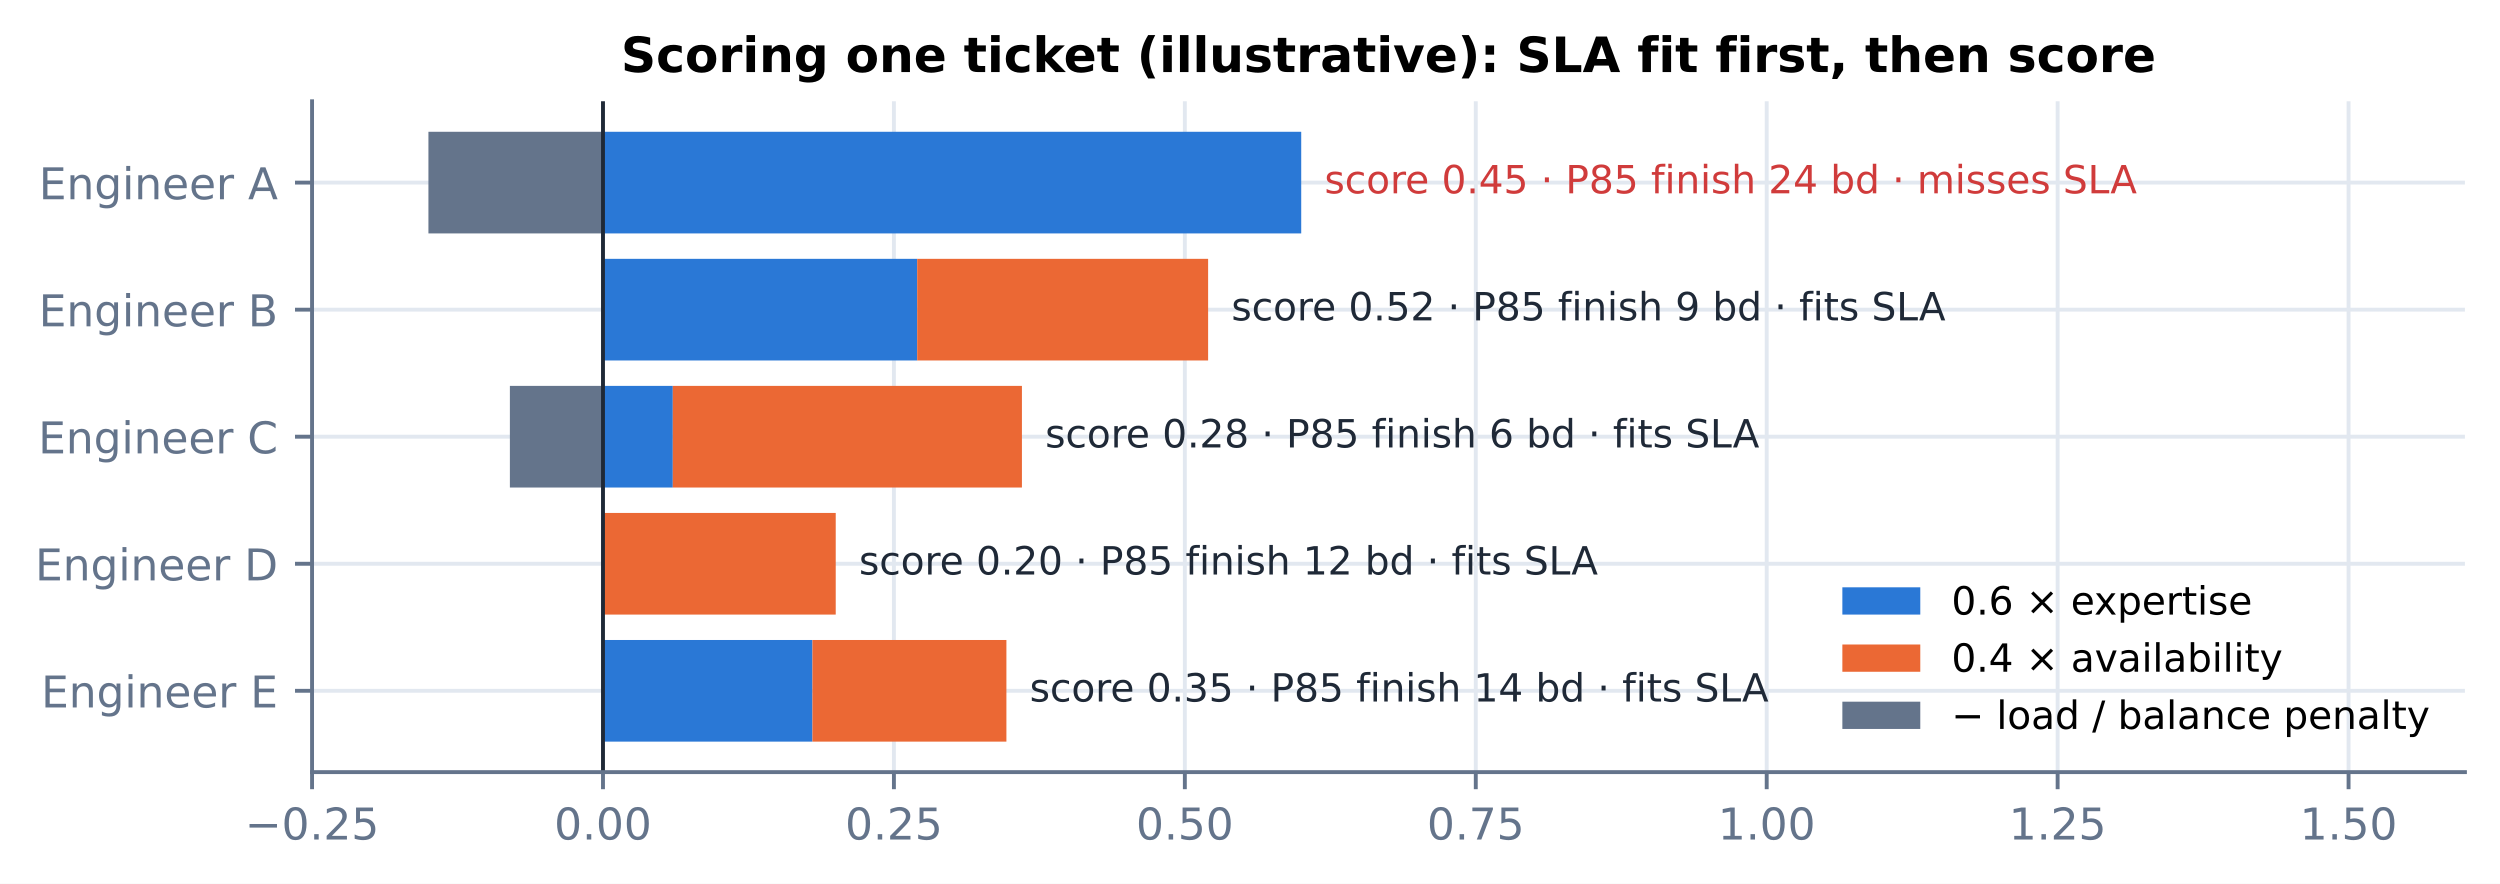
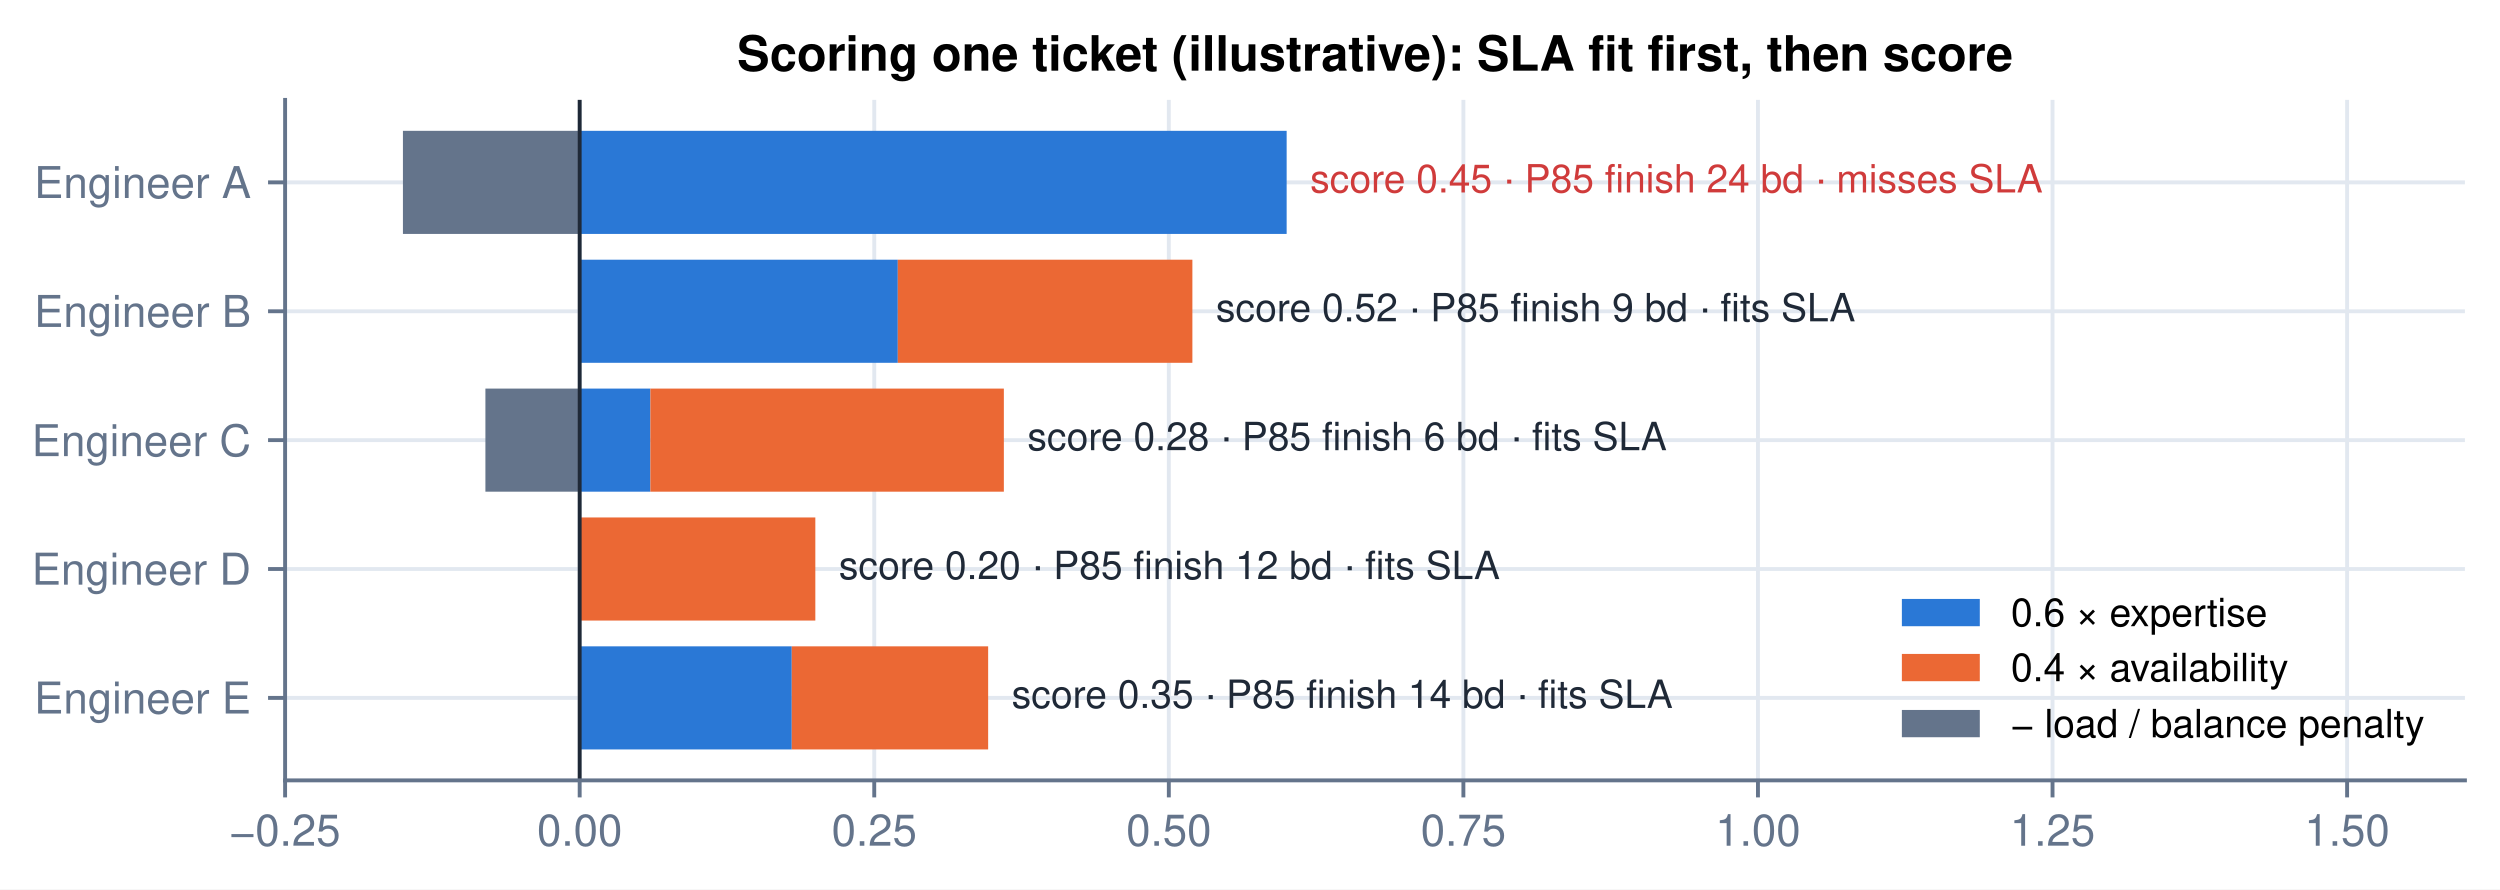
- <svg xmlns="http://www.w3.org/2000/svg" xmlns:xlink="http://www.w3.org/1999/xlink" width="513.325pt" height="181.451pt" viewBox="0 0 513.325 181.451" version="1.1">
+ <svg xmlns="http://www.w3.org/2000/svg" xmlns:xlink="http://www.w3.org/1999/xlink" width="513.266pt" height="182.615pt" viewBox="0 0 513.266 182.615" version="1.1">
  <defs>
    <style type="text/css">*{stroke-linejoin: round; stroke-linecap: butt}</style>
  </defs>
  <g id="figure_1">
    <g id="patch_1">
-       <path d="M 0 181.451  L 513.325 181.451  L 513.325 0  L 0 0  z " style="fill: #ffffff" />
+       <path d="M 0 182.615  L 513.266 182.615  L 513.266 0  L 0 0  z " style="fill: #ffffff" />
    </g>
    <g id="axes_1">
      <g id="patch_2">
-         <path d="M 64.074 158.54  L 506.125 158.54  L 506.125 20.798  L 64.074 20.798  z " style="fill: #ffffff" />
+         <path d="M 58.533 160.215  L 506.066 160.215  L 506.066 20.509  L 58.533 20.509  z " style="fill: #ffffff" />
      </g>
      <g id="matplotlib.axis_1">
        <g id="xtick_1">
          <g id="line2d_1">
-             <path d="M 64.074 158.54  L 64.074 20.798  " clip-path="url(#p03ee2d20ab)" style="fill: none; stroke: #e2e8f0; stroke-width: 0.8; stroke-linecap: square" />
+             <path d="M 58.533 160.215  L 58.533 20.509  " clip-path="url(#pfd26eb3521)" style="fill: none; stroke: #e2e8f0; stroke-width: 0.8; stroke-linecap: square" />
          </g>
          <g id="line2d_2">
            <defs>
-               <path id="m7f875e1578" d="M 0 0  L 0 3.5  " style="stroke: #64748b; stroke-width: 0.8" />
+               <path id="me3fd649a93" d="M 0 0  L 0 3.5  " style="stroke: #64748b; stroke-width: 0.8" />
            </defs>
            <g>
-               <use xlink:href="#m7f875e1578" x="64.074" y="158.54" style="fill: #64748b; stroke: #64748b; stroke-width: 0.8" />
+               <use xlink:href="#me3fd649a93" x="58.533" y="160.215" style="fill: #64748b; stroke: #64748b; stroke-width: 0.8" />
            </g>
          </g>
          <g id="text_1">
-             <text style="font-size: 9px; font-family: 'DejaVu Sans'; text-anchor: middle; fill: #64748b" x="64.074" y="172.379" transform="rotate(-0 64.07406 172.3788)">−0.25</text>
+             <text style="font-size: 9px; font-family: 'Helvetica Neue', 'Helvetica', 'Arial', 'DejaVu Sans', sans-serif; text-anchor: middle; fill: #64748b" x="58.533" y="173.641" transform="rotate(-0 58.53344 173.6414)">−0.25</text>
          </g>
        </g>
        <g id="xtick_2">
          <g id="line2d_3">
-             <path d="M 123.811 158.54  L 123.811 20.798  " clip-path="url(#p03ee2d20ab)" style="fill: none; stroke: #e2e8f0; stroke-width: 0.8; stroke-linecap: square" />
+             <path d="M 119.011 160.215  L 119.011 20.509  " clip-path="url(#pfd26eb3521)" style="fill: none; stroke: #e2e8f0; stroke-width: 0.8; stroke-linecap: square" />
          </g>
          <g id="line2d_4">
            <g>
-               <use xlink:href="#m7f875e1578" x="123.811" y="158.54" style="fill: #64748b; stroke: #64748b; stroke-width: 0.8" />
+               <use xlink:href="#me3fd649a93" x="119.011" y="160.215" style="fill: #64748b; stroke: #64748b; stroke-width: 0.8" />
            </g>
          </g>
          <g id="text_2">
-             <text style="font-size: 9px; font-family: 'DejaVu Sans'; text-anchor: middle; fill: #64748b" x="123.811" y="172.379" transform="rotate(-0 123.8107 172.3788)">0.00</text>
+             <text style="font-size: 9px; font-family: 'Helvetica Neue', 'Helvetica', 'Arial', 'DejaVu Sans', sans-serif; text-anchor: middle; fill: #64748b" x="119.011" y="173.641" transform="rotate(-0 119.0108 173.6414)">0.00</text>
          </g>
        </g>
        <g id="xtick_3">
          <g id="line2d_5">
-             <path d="M 183.547 158.54  L 183.547 20.798  " clip-path="url(#p03ee2d20ab)" style="fill: none; stroke: #e2e8f0; stroke-width: 0.8; stroke-linecap: square" />
+             <path d="M 179.488 160.215  L 179.488 20.509  " clip-path="url(#pfd26eb3521)" style="fill: none; stroke: #e2e8f0; stroke-width: 0.8; stroke-linecap: square" />
          </g>
          <g id="line2d_6">
            <g>
-               <use xlink:href="#m7f875e1578" x="183.547" y="158.54" style="fill: #64748b; stroke: #64748b; stroke-width: 0.8" />
+               <use xlink:href="#me3fd649a93" x="179.488" y="160.215" style="fill: #64748b; stroke: #64748b; stroke-width: 0.8" />
            </g>
          </g>
          <g id="text_3">
-             <text style="font-size: 9px; font-family: 'DejaVu Sans'; text-anchor: middle; fill: #64748b" x="183.547" y="172.379" transform="rotate(-0 183.5473 172.3788)">0.25</text>
+             <text style="font-size: 9px; font-family: 'Helvetica Neue', 'Helvetica', 'Arial', 'DejaVu Sans', sans-serif; text-anchor: middle; fill: #64748b" x="179.488" y="173.641" transform="rotate(-0 179.4882 173.6414)">0.25</text>
          </g>
        </g>
        <g id="xtick_4">
          <g id="line2d_7">
-             <path d="M 243.284 158.54  L 243.284 20.798  " clip-path="url(#p03ee2d20ab)" style="fill: none; stroke: #e2e8f0; stroke-width: 0.8; stroke-linecap: square" />
+             <path d="M 239.966 160.215  L 239.966 20.509  " clip-path="url(#pfd26eb3521)" style="fill: none; stroke: #e2e8f0; stroke-width: 0.8; stroke-linecap: square" />
          </g>
          <g id="line2d_8">
            <g>
-               <use xlink:href="#m7f875e1578" x="243.284" y="158.54" style="fill: #64748b; stroke: #64748b; stroke-width: 0.8" />
+               <use xlink:href="#me3fd649a93" x="239.966" y="160.215" style="fill: #64748b; stroke: #64748b; stroke-width: 0.8" />
            </g>
          </g>
          <g id="text_4">
-             <text style="font-size: 9px; font-family: 'DejaVu Sans'; text-anchor: middle; fill: #64748b" x="243.284" y="172.379" transform="rotate(-0 243.2839 172.3788)">0.50</text>
+             <text style="font-size: 9px; font-family: 'Helvetica Neue', 'Helvetica', 'Arial', 'DejaVu Sans', sans-serif; text-anchor: middle; fill: #64748b" x="239.966" y="173.641" transform="rotate(-0 239.9656 173.6414)">0.50</text>
          </g>
        </g>
        <g id="xtick_5">
          <g id="line2d_9">
-             <path d="M 303.021 158.54  L 303.021 20.798  " clip-path="url(#p03ee2d20ab)" style="fill: none; stroke: #e2e8f0; stroke-width: 0.8; stroke-linecap: square" />
+             <path d="M 300.443 160.215  L 300.443 20.509  " clip-path="url(#pfd26eb3521)" style="fill: none; stroke: #e2e8f0; stroke-width: 0.8; stroke-linecap: square" />
          </g>
          <g id="line2d_10">
            <g>
-               <use xlink:href="#m7f875e1578" x="303.021" y="158.54" style="fill: #64748b; stroke: #64748b; stroke-width: 0.8" />
+               <use xlink:href="#me3fd649a93" x="300.443" y="160.215" style="fill: #64748b; stroke: #64748b; stroke-width: 0.8" />
            </g>
          </g>
          <g id="text_5">
-             <text style="font-size: 9px; font-family: 'DejaVu Sans'; text-anchor: middle; fill: #64748b" x="303.021" y="172.379" transform="rotate(-0 303.0205 172.3788)">0.75</text>
+             <text style="font-size: 9px; font-family: 'Helvetica Neue', 'Helvetica', 'Arial', 'DejaVu Sans', sans-serif; text-anchor: middle; fill: #64748b" x="300.443" y="173.641" transform="rotate(-0 300.443 173.6414)">0.75</text>
          </g>
        </g>
        <g id="xtick_6">
          <g id="line2d_11">
-             <path d="M 362.757 158.54  L 362.757 20.798  " clip-path="url(#p03ee2d20ab)" style="fill: none; stroke: #e2e8f0; stroke-width: 0.8; stroke-linecap: square" />
+             <path d="M 360.92 160.215  L 360.92 20.509  " clip-path="url(#pfd26eb3521)" style="fill: none; stroke: #e2e8f0; stroke-width: 0.8; stroke-linecap: square" />
          </g>
          <g id="line2d_12">
            <g>
-               <use xlink:href="#m7f875e1578" x="362.757" y="158.54" style="fill: #64748b; stroke: #64748b; stroke-width: 0.8" />
+               <use xlink:href="#me3fd649a93" x="360.92" y="160.215" style="fill: #64748b; stroke: #64748b; stroke-width: 0.8" />
            </g>
          </g>
          <g id="text_6">
-             <text style="font-size: 9px; font-family: 'DejaVu Sans'; text-anchor: middle; fill: #64748b" x="362.757" y="172.379" transform="rotate(-0 362.7571 172.3788)">1.00</text>
+             <text style="font-size: 9px; font-family: 'Helvetica Neue', 'Helvetica', 'Arial', 'DejaVu Sans', sans-serif; text-anchor: middle; fill: #64748b" x="360.92" y="173.641" transform="rotate(-0 360.9204 173.6414)">1.00</text>
          </g>
        </g>
        <g id="xtick_7">
          <g id="line2d_13">
-             <path d="M 422.494 158.54  L 422.494 20.798  " clip-path="url(#p03ee2d20ab)" style="fill: none; stroke: #e2e8f0; stroke-width: 0.8; stroke-linecap: square" />
+             <path d="M 421.398 160.215  L 421.398 20.509  " clip-path="url(#pfd26eb3521)" style="fill: none; stroke: #e2e8f0; stroke-width: 0.8; stroke-linecap: square" />
          </g>
          <g id="line2d_14">
            <g>
-               <use xlink:href="#m7f875e1578" x="422.494" y="158.54" style="fill: #64748b; stroke: #64748b; stroke-width: 0.8" />
+               <use xlink:href="#me3fd649a93" x="421.398" y="160.215" style="fill: #64748b; stroke: #64748b; stroke-width: 0.8" />
            </g>
          </g>
          <g id="text_7">
-             <text style="font-size: 9px; font-family: 'DejaVu Sans'; text-anchor: middle; fill: #64748b" x="422.494" y="172.379" transform="rotate(-0 422.4937 172.3788)">1.25</text>
+             <text style="font-size: 9px; font-family: 'Helvetica Neue', 'Helvetica', 'Arial', 'DejaVu Sans', sans-serif; text-anchor: middle; fill: #64748b" x="421.398" y="173.641" transform="rotate(-0 421.3978 173.6414)">1.25</text>
          </g>
        </g>
        <g id="xtick_8">
          <g id="line2d_15">
-             <path d="M 482.23 158.54  L 482.23 20.798  " clip-path="url(#p03ee2d20ab)" style="fill: none; stroke: #e2e8f0; stroke-width: 0.8; stroke-linecap: square" />
+             <path d="M 481.875 160.215  L 481.875 20.509  " clip-path="url(#pfd26eb3521)" style="fill: none; stroke: #e2e8f0; stroke-width: 0.8; stroke-linecap: square" />
          </g>
          <g id="line2d_16">
            <g>
-               <use xlink:href="#m7f875e1578" x="482.23" y="158.54" style="fill: #64748b; stroke: #64748b; stroke-width: 0.8" />
+               <use xlink:href="#me3fd649a93" x="481.875" y="160.215" style="fill: #64748b; stroke: #64748b; stroke-width: 0.8" />
            </g>
          </g>
          <g id="text_8">
-             <text style="font-size: 9px; font-family: 'DejaVu Sans'; text-anchor: middle; fill: #64748b" x="482.23" y="172.379" transform="rotate(-0 482.2303 172.3788)">1.50</text>
+             <text style="font-size: 9px; font-family: 'Helvetica Neue', 'Helvetica', 'Arial', 'DejaVu Sans', sans-serif; text-anchor: middle; fill: #64748b" x="481.875" y="173.641" transform="rotate(-0 481.8752 173.6414)">1.50</text>
          </g>
        </g>
      </g>
      <g id="matplotlib.axis_2">
        <g id="ytick_1">
          <g id="line2d_17">
-             <path d="M 64.074 37.494  L 506.125 37.494  " clip-path="url(#p03ee2d20ab)" style="fill: none; stroke: #e2e8f0; stroke-width: 0.8; stroke-linecap: square" />
+             <path d="M 58.533 37.443  L 506.066 37.443  " clip-path="url(#pfd26eb3521)" style="fill: none; stroke: #e2e8f0; stroke-width: 0.8; stroke-linecap: square" />
          </g>
          <g id="line2d_18">
            <defs>
-               <path id="m91cae429a7" d="M 0 0  L -3.5 0  " style="stroke: #64748b; stroke-width: 0.8" />
+               <path id="mccc574ca3f" d="M 0 0  L -3.5 0  " style="stroke: #64748b; stroke-width: 0.8" />
            </defs>
            <g>
-               <use xlink:href="#m91cae429a7" x="64.074" y="37.494" style="fill: #64748b; stroke: #64748b; stroke-width: 0.8" />
+               <use xlink:href="#mccc574ca3f" x="58.533" y="37.443" style="fill: #64748b; stroke: #64748b; stroke-width: 0.8" />
            </g>
          </g>
          <g id="text_9">
-             <text style="font-size: 9px; font-family: 'DejaVu Sans'; text-anchor: end; fill: #64748b" x="57.074" y="40.914" transform="rotate(-0 57.07406 40.91371)">Engineer A</text>
+             <text style="font-size: 9px; font-family: 'Helvetica Neue', 'Helvetica', 'Arial', 'DejaVu Sans', sans-serif; text-anchor: end; fill: #64748b" x="51.533" y="40.657" transform="rotate(-0 51.53344 40.65665)">Engineer A</text>
          </g>
        </g>
        <g id="ytick_2">
          <g id="line2d_19">
-             <path d="M 64.074 63.582  L 506.125 63.582  " clip-path="url(#p03ee2d20ab)" style="fill: none; stroke: #e2e8f0; stroke-width: 0.8; stroke-linecap: square" />
+             <path d="M 58.533 63.903  L 506.066 63.903  " clip-path="url(#pfd26eb3521)" style="fill: none; stroke: #e2e8f0; stroke-width: 0.8; stroke-linecap: square" />
          </g>
          <g id="line2d_20">
            <g>
-               <use xlink:href="#m91cae429a7" x="64.074" y="63.582" style="fill: #64748b; stroke: #64748b; stroke-width: 0.8" />
+               <use xlink:href="#mccc574ca3f" x="58.533" y="63.903" style="fill: #64748b; stroke: #64748b; stroke-width: 0.8" />
            </g>
          </g>
          <g id="text_10">
-             <text style="font-size: 9px; font-family: 'DejaVu Sans'; text-anchor: end; fill: #64748b" x="57.074" y="67.001" transform="rotate(-0 57.07406 67.00118)">Engineer B</text>
+             <text style="font-size: 9px; font-family: 'Helvetica Neue', 'Helvetica', 'Arial', 'DejaVu Sans', sans-serif; text-anchor: end; fill: #64748b" x="51.533" y="67.116" transform="rotate(-0 51.53344 67.11602)">Engineer B</text>
          </g>
        </g>
        <g id="ytick_3">
          <g id="line2d_21">
-             <path d="M 64.074 89.669  L 506.125 89.669  " clip-path="url(#p03ee2d20ab)" style="fill: none; stroke: #e2e8f0; stroke-width: 0.8; stroke-linecap: square" />
+             <path d="M 58.533 90.362  L 506.066 90.362  " clip-path="url(#pfd26eb3521)" style="fill: none; stroke: #e2e8f0; stroke-width: 0.8; stroke-linecap: square" />
          </g>
          <g id="line2d_22">
            <g>
-               <use xlink:href="#m91cae429a7" x="64.074" y="89.669" style="fill: #64748b; stroke: #64748b; stroke-width: 0.8" />
+               <use xlink:href="#mccc574ca3f" x="58.533" y="90.362" style="fill: #64748b; stroke: #64748b; stroke-width: 0.8" />
            </g>
          </g>
          <g id="text_11">
-             <text style="font-size: 9px; font-family: 'DejaVu Sans'; text-anchor: end; fill: #64748b" x="57.074" y="93.089" transform="rotate(-0 57.07406 93.08864)">Engineer C</text>
+             <text style="font-size: 9px; font-family: 'Helvetica Neue', 'Helvetica', 'Arial', 'DejaVu Sans', sans-serif; text-anchor: end; fill: #64748b" x="51.533" y="93.651" transform="rotate(-0 51.53344 93.65132)">Engineer C</text>
          </g>
        </g>
        <g id="ytick_4">
          <g id="line2d_23">
-             <path d="M 64.074 115.757  L 506.125 115.757  " clip-path="url(#p03ee2d20ab)" style="fill: none; stroke: #e2e8f0; stroke-width: 0.8; stroke-linecap: square" />
+             <path d="M 58.533 116.821  L 506.066 116.821  " clip-path="url(#pfd26eb3521)" style="fill: none; stroke: #e2e8f0; stroke-width: 0.8; stroke-linecap: square" />
          </g>
          <g id="line2d_24">
            <g>
-               <use xlink:href="#m91cae429a7" x="64.074" y="115.757" style="fill: #64748b; stroke: #64748b; stroke-width: 0.8" />
+               <use xlink:href="#mccc574ca3f" x="58.533" y="116.821" style="fill: #64748b; stroke: #64748b; stroke-width: 0.8" />
            </g>
          </g>
          <g id="text_12">
-             <text style="font-size: 9px; font-family: 'DejaVu Sans'; text-anchor: end; fill: #64748b" x="57.074" y="119.176" transform="rotate(-0 57.07406 119.1761)">Engineer D</text>
+             <text style="font-size: 9px; font-family: 'Helvetica Neue', 'Helvetica', 'Arial', 'DejaVu Sans', sans-serif; text-anchor: end; fill: #64748b" x="51.533" y="120.035" transform="rotate(-0 51.53344 120.0348)">Engineer D</text>
          </g>
        </g>
        <g id="ytick_5">
          <g id="line2d_25">
-             <path d="M 64.074 141.844  L 506.125 141.844  " clip-path="url(#p03ee2d20ab)" style="fill: none; stroke: #e2e8f0; stroke-width: 0.8; stroke-linecap: square" />
+             <path d="M 58.533 143.281  L 506.066 143.281  " clip-path="url(#pfd26eb3521)" style="fill: none; stroke: #e2e8f0; stroke-width: 0.8; stroke-linecap: square" />
          </g>
          <g id="line2d_26">
            <g>
-               <use xlink:href="#m91cae429a7" x="64.074" y="141.844" style="fill: #64748b; stroke: #64748b; stroke-width: 0.8" />
+               <use xlink:href="#mccc574ca3f" x="58.533" y="143.281" style="fill: #64748b; stroke: #64748b; stroke-width: 0.8" />
            </g>
          </g>
          <g id="text_13">
-             <text style="font-size: 9px; font-family: 'DejaVu Sans'; text-anchor: end; fill: #64748b" x="57.074" y="145.264" transform="rotate(-0 57.07406 145.2636)">Engineer E</text>
+             <text style="font-size: 9px; font-family: 'Helvetica Neue', 'Helvetica', 'Arial', 'DejaVu Sans', sans-serif; text-anchor: end; fill: #64748b" x="51.533" y="146.494" transform="rotate(-0 51.53344 146.4941)">Engineer E</text>
          </g>
        </g>
      </g>
      <g id="patch_3">
-         <path d="M 123.811 27.059  L 267.179 27.059  L 267.179 47.929  L 123.811 47.929  z " clip-path="url(#p03ee2d20ab)" style="fill: #2a78d6" />
+         <path d="M 119.011 26.86  L 264.157 26.86  L 264.157 48.027  L 119.011 48.027  z " clip-path="url(#pfd26eb3521)" style="fill: #2a78d6" />
      </g>
      <g id="patch_4">
-         <path d="M 123.811 53.147  L 188.326 53.147  L 188.326 74.017  L 123.811 74.017  z " clip-path="url(#p03ee2d20ab)" style="fill: #2a78d6" />
+         <path d="M 119.011 53.319  L 184.326 53.319  L 184.326 74.486  L 119.011 74.486  z " clip-path="url(#pfd26eb3521)" style="fill: #2a78d6" />
      </g>
      <g id="patch_5">
-         <path d="M 123.811 79.234  L 138.147 79.234  L 138.147 100.104  L 123.811 100.104  z " clip-path="url(#p03ee2d20ab)" style="fill: #2a78d6" />
+         <path d="M 119.011 79.778  L 133.525 79.778  L 133.525 100.946  L 119.011 100.946  z " clip-path="url(#pfd26eb3521)" style="fill: #2a78d6" />
      </g>
      <g id="patch_6">
-         <path d="M 123.811 105.322  L 123.811 105.322  L 123.811 126.192  L 123.811 126.192  z " clip-path="url(#p03ee2d20ab)" style="fill: #2a78d6" />
+         <path d="M 119.011 106.238  L 119.011 106.238  L 119.011 127.405  L 119.011 127.405  z " clip-path="url(#pfd26eb3521)" style="fill: #2a78d6" />
      </g>
      <g id="patch_7">
-         <path d="M 123.811 131.409  L 166.821 131.409  L 166.821 152.279  L 123.811 152.279  z " clip-path="url(#p03ee2d20ab)" style="fill: #2a78d6" />
+         <path d="M 119.011 132.697  L 162.555 132.697  L 162.555 153.865  L 119.011 153.865  z " clip-path="url(#pfd26eb3521)" style="fill: #2a78d6" />
      </g>
      <g id="patch_8">
-         <path d="M 267.179 27.059  L 267.179 27.059  L 267.179 47.929  L 267.179 47.929  z " clip-path="url(#p03ee2d20ab)" style="fill: #eb6834" />
+         <path d="M 264.157 26.86  L 264.157 26.86  L 264.157 48.027  L 264.157 48.027  z " clip-path="url(#pfd26eb3521)" style="fill: #eb6834" />
      </g>
      <g id="patch_9">
-         <path d="M 188.326 53.147  L 248.063 53.147  L 248.063 74.017  L 188.326 74.017  z " clip-path="url(#p03ee2d20ab)" style="fill: #eb6834" />
+         <path d="M 184.326 53.319  L 244.804 53.319  L 244.804 74.486  L 184.326 74.486  z " clip-path="url(#pfd26eb3521)" style="fill: #eb6834" />
      </g>
      <g id="patch_10">
-         <path d="M 138.147 79.234  L 209.831 79.234  L 209.831 100.104  L 138.147 100.104  z " clip-path="url(#p03ee2d20ab)" style="fill: #eb6834" />
+         <path d="M 133.525 79.778  L 206.098 79.778  L 206.098 100.946  L 133.525 100.946  z " clip-path="url(#pfd26eb3521)" style="fill: #eb6834" />
      </g>
      <g id="patch_11">
-         <path d="M 123.811 105.322  L 171.6 105.322  L 171.6 126.192  L 123.811 126.192  z " clip-path="url(#p03ee2d20ab)" style="fill: #eb6834" />
+         <path d="M 119.011 106.238  L 167.393 106.238  L 167.393 127.405  L 119.011 127.405  z " clip-path="url(#pfd26eb3521)" style="fill: #eb6834" />
      </g>
      <g id="patch_12">
-         <path d="M 166.821 131.409  L 206.645 131.409  L 206.645 152.279  L 166.821 152.279  z " clip-path="url(#p03ee2d20ab)" style="fill: #eb6834" />
+         <path d="M 162.555 132.697  L 202.873 132.697  L 202.873 153.865  L 162.555 153.865  z " clip-path="url(#pfd26eb3521)" style="fill: #eb6834" />
      </g>
      <g id="patch_13">
-         <path d="M 123.811 27.059  L 87.969 27.059  L 87.969 47.929  L 123.811 47.929  z " clip-path="url(#p03ee2d20ab)" style="fill: #64748b" />
+         <path d="M 119.011 26.86  L 82.724 26.86  L 82.724 48.027  L 119.011 48.027  z " clip-path="url(#pfd26eb3521)" style="fill: #64748b" />
      </g>
      <g id="patch_14">
-         <path d="M 123.811 53.147  L 123.811 53.147  L 123.811 74.017  L 123.811 74.017  z " clip-path="url(#p03ee2d20ab)" style="fill: #64748b" />
+         <path d="M 119.011 53.319  L 119.011 53.319  L 119.011 74.486  L 119.011 74.486  z " clip-path="url(#pfd26eb3521)" style="fill: #64748b" />
      </g>
      <g id="patch_15">
-         <path d="M 123.811 79.234  L 104.695 79.234  L 104.695 100.104  L 123.811 100.104  z " clip-path="url(#p03ee2d20ab)" style="fill: #64748b" />
+         <path d="M 119.011 79.778  L 99.658 79.778  L 99.658 100.946  L 119.011 100.946  z " clip-path="url(#pfd26eb3521)" style="fill: #64748b" />
      </g>
      <g id="patch_16">
-         <path d="M 123.811 105.322  L 123.811 105.322  L 123.811 126.192  L 123.811 126.192  z " clip-path="url(#p03ee2d20ab)" style="fill: #64748b" />
+         <path d="M 119.011 106.238  L 119.011 106.238  L 119.011 127.405  L 119.011 127.405  z " clip-path="url(#pfd26eb3521)" style="fill: #64748b" />
      </g>
      <g id="patch_17">
-         <path d="M 123.811 131.409  L 123.811 131.409  L 123.811 152.279  L 123.811 152.279  z " clip-path="url(#p03ee2d20ab)" style="fill: #64748b" />
+         <path d="M 119.011 132.697  L 119.011 132.697  L 119.011 153.865  L 119.011 153.865  z " clip-path="url(#pfd26eb3521)" style="fill: #64748b" />
      </g>
      <g id="line2d_27">
-         <path d="M 123.811 158.54  L 123.811 20.798  " clip-path="url(#p03ee2d20ab)" style="fill: none; stroke: #1f2937; stroke-width: 0.8; stroke-linecap: square" />
+         <path d="M 119.011 160.215  L 119.011 20.509  " clip-path="url(#pfd26eb3521)" style="fill: none; stroke: #1f2937; stroke-width: 0.8; stroke-linecap: square" />
      </g>
      <g id="patch_18">
-         <path d="M 64.074 158.54  L 64.074 20.798  " style="fill: none; stroke: #64748b; stroke-width: 0.8; stroke-linejoin: miter; stroke-linecap: square" />
+         <path d="M 58.533 160.215  L 58.533 20.509  " style="fill: none; stroke: #64748b; stroke-width: 0.8; stroke-linejoin: miter; stroke-linecap: square" />
      </g>
      <g id="patch_19">
-         <path d="M 64.074 158.54  L 506.125 158.54  " style="fill: none; stroke: #64748b; stroke-width: 0.8; stroke-linejoin: miter; stroke-linecap: square" />
+         <path d="M 58.533 160.215  L 506.066 160.215  " style="fill: none; stroke: #64748b; stroke-width: 0.8; stroke-linejoin: miter; stroke-linecap: square" />
      </g>
      <g id="text_14">
-         <text style="font-size: 8px; font-family: 'DejaVu Sans'; text-anchor: start; fill: #d03b3b" x="271.957" y="39.702" transform="rotate(-0 271.9575 39.70191)">score 0.45 · P85 finish 24 bd · misses SLA</text>
+         <text style="font-size: 8px; font-family: 'Helvetica Neue', 'Helvetica', 'Arial', 'DejaVu Sans', sans-serif; text-anchor: start; fill: #d03b3b" x="268.995" y="39.511" transform="rotate(-0 268.9948 39.51149)">score 0.45 · P85 finish 24 bd · misses SLA</text>
      </g>
      <g id="text_15">
-         <text style="font-size: 8px; font-family: 'DejaVu Sans'; text-anchor: start; fill: #1f2937" x="252.842" y="65.789" transform="rotate(-0 252.8417 65.78938)">score 0.52 · P85 finish 9 bd · fits SLA</text>
+         <text style="font-size: 8px; font-family: 'Helvetica Neue', 'Helvetica', 'Arial', 'DejaVu Sans', sans-serif; text-anchor: start; fill: #1f2937" x="249.642" y="65.971" transform="rotate(-0 249.642 65.97086)">score 0.52 · P85 finish 9 bd · fits SLA</text>
      </g>
      <g id="text_16">
-         <text style="font-size: 8px; font-family: 'DejaVu Sans'; text-anchor: start; fill: #1f2937" x="214.61" y="91.877" transform="rotate(-0 214.6103 91.87685)">score 0.28 · P85 finish 6 bd · fits SLA</text>
+         <text style="font-size: 8px; font-family: 'Helvetica Neue', 'Helvetica', 'Arial', 'DejaVu Sans', sans-serif; text-anchor: start; fill: #1f2937" x="210.936" y="92.43" transform="rotate(-0 210.9365 92.43023)">score 0.28 · P85 finish 6 bd · fits SLA</text>
      </g>
      <g id="text_17">
-         <text style="font-size: 8px; font-family: 'DejaVu Sans'; text-anchor: start; fill: #1f2937" x="176.379" y="117.964" transform="rotate(-0 176.3789 117.9643)">score 0.20 · P85 finish 12 bd · fits SLA</text>
+         <text style="font-size: 8px; font-family: 'Helvetica Neue', 'Helvetica', 'Arial', 'DejaVu Sans', sans-serif; text-anchor: start; fill: #1f2937" x="172.231" y="118.89" transform="rotate(-0 172.2309 118.8896)">score 0.20 · P85 finish 12 bd · fits SLA</text>
      </g>
      <g id="text_18">
-         <text style="font-size: 8px; font-family: 'DejaVu Sans'; text-anchor: start; fill: #1f2937" x="211.424" y="144.052" transform="rotate(-0 211.4244 144.0518)">score 0.35 · P85 finish 14 bd · fits SLA</text>
+         <text style="font-size: 8px; font-family: 'Helvetica Neue', 'Helvetica', 'Arial', 'DejaVu Sans', sans-serif; text-anchor: start; fill: #1f2937" x="207.711" y="145.349" transform="rotate(-0 207.711 145.349)">score 0.35 · P85 finish 14 bd · fits SLA</text>
      </g>
      <g id="text_19">
-         <text style="font-weight: 700; font-size: 10px; font-family: 'DejaVu Sans'; text-anchor: middle" x="285.1" y="14.798" transform="rotate(-0 285.0995 14.79844)">Scoring one ticket (illustrative): SLA fit first, then score</text>
+         <text style="font-weight: 700; font-size: 10px; font-family: 'Helvetica Neue', 'Helvetica', 'Arial', 'DejaVu Sans', sans-serif; text-anchor: middle" x="282.3" y="14.509" transform="rotate(-0 282.2998 14.50938)">Scoring one ticket (illustrative): SLA fit first, then score</text>
      </g>
      <g id="legend_1">
        <g id="patch_20">
-           <path d="M 378.292 126.192  L 394.292 126.192  L 394.292 120.592  L 378.292 120.592  z " style="fill: #2a78d6" />
+           <path d="M 390.466 128.566  L 406.466 128.566  L 406.466 122.966  L 390.466 122.966  z " style="fill: #2a78d6" />
        </g>
        <g id="text_20">
-           <text style="font-size: 8px; font-family: 'DejaVu Sans'; text-anchor: start" x="400.692" y="126.192" transform="rotate(-0 400.6925 126.1915)">0.6 × expertise</text>
+           <text style="font-size: 8px; font-family: 'Helvetica Neue', 'Helvetica', 'Arial', 'DejaVu Sans', sans-serif; text-anchor: start" x="412.866" y="128.566" transform="rotate(-0 412.8662 128.5661)">0.6 × expertise</text>
        </g>
        <g id="patch_21">
-           <path d="M 378.292 137.934  L 394.292 137.934  L 394.292 132.334  L 378.292 132.334  z " style="fill: #eb6834" />
+           <path d="M 390.466 139.855  L 406.466 139.855  L 406.466 134.255  L 390.466 134.255  z " style="fill: #eb6834" />
        </g>
        <g id="text_21">
-           <text style="font-size: 8px; font-family: 'DejaVu Sans'; text-anchor: start" x="400.692" y="137.934" transform="rotate(-0 400.6925 137.934)">0.4 × availability</text>
+           <text style="font-size: 8px; font-family: 'Helvetica Neue', 'Helvetica', 'Arial', 'DejaVu Sans', sans-serif; text-anchor: start" x="412.866" y="139.855" transform="rotate(-0 412.8662 139.8548)">0.4 × availability</text>
        </g>
        <g id="patch_22">
-           <path d="M 378.292 149.677  L 394.292 149.677  L 394.292 144.077  L 378.292 144.077  z " style="fill: #64748b" />
+           <path d="M 390.466 151.359  L 406.466 151.359  L 406.466 145.759  L 390.466 145.759  z " style="fill: #64748b" />
        </g>
        <g id="text_22">
-           <text style="font-size: 8px; font-family: 'DejaVu Sans'; text-anchor: start" x="400.692" y="149.677" transform="rotate(-0 400.6925 149.6765)">− load / balance penalty</text>
+           <text style="font-size: 8px; font-family: 'Helvetica Neue', 'Helvetica', 'Arial', 'DejaVu Sans', sans-serif; text-anchor: start" x="412.866" y="151.359" transform="rotate(-0 412.8662 151.3586)">− load / balance penalty</text>
        </g>
      </g>
    </g>
  </g>
  <defs>
-     <clipPath id="p03ee2d20ab">
-       <rect x="64.074" y="20.798" width="442.051" height="137.742" />
+     <clipPath id="pfd26eb3521">
+       <rect x="58.533" y="20.509" width="447.533" height="139.705" />
    </clipPath>
  </defs>
</svg>
